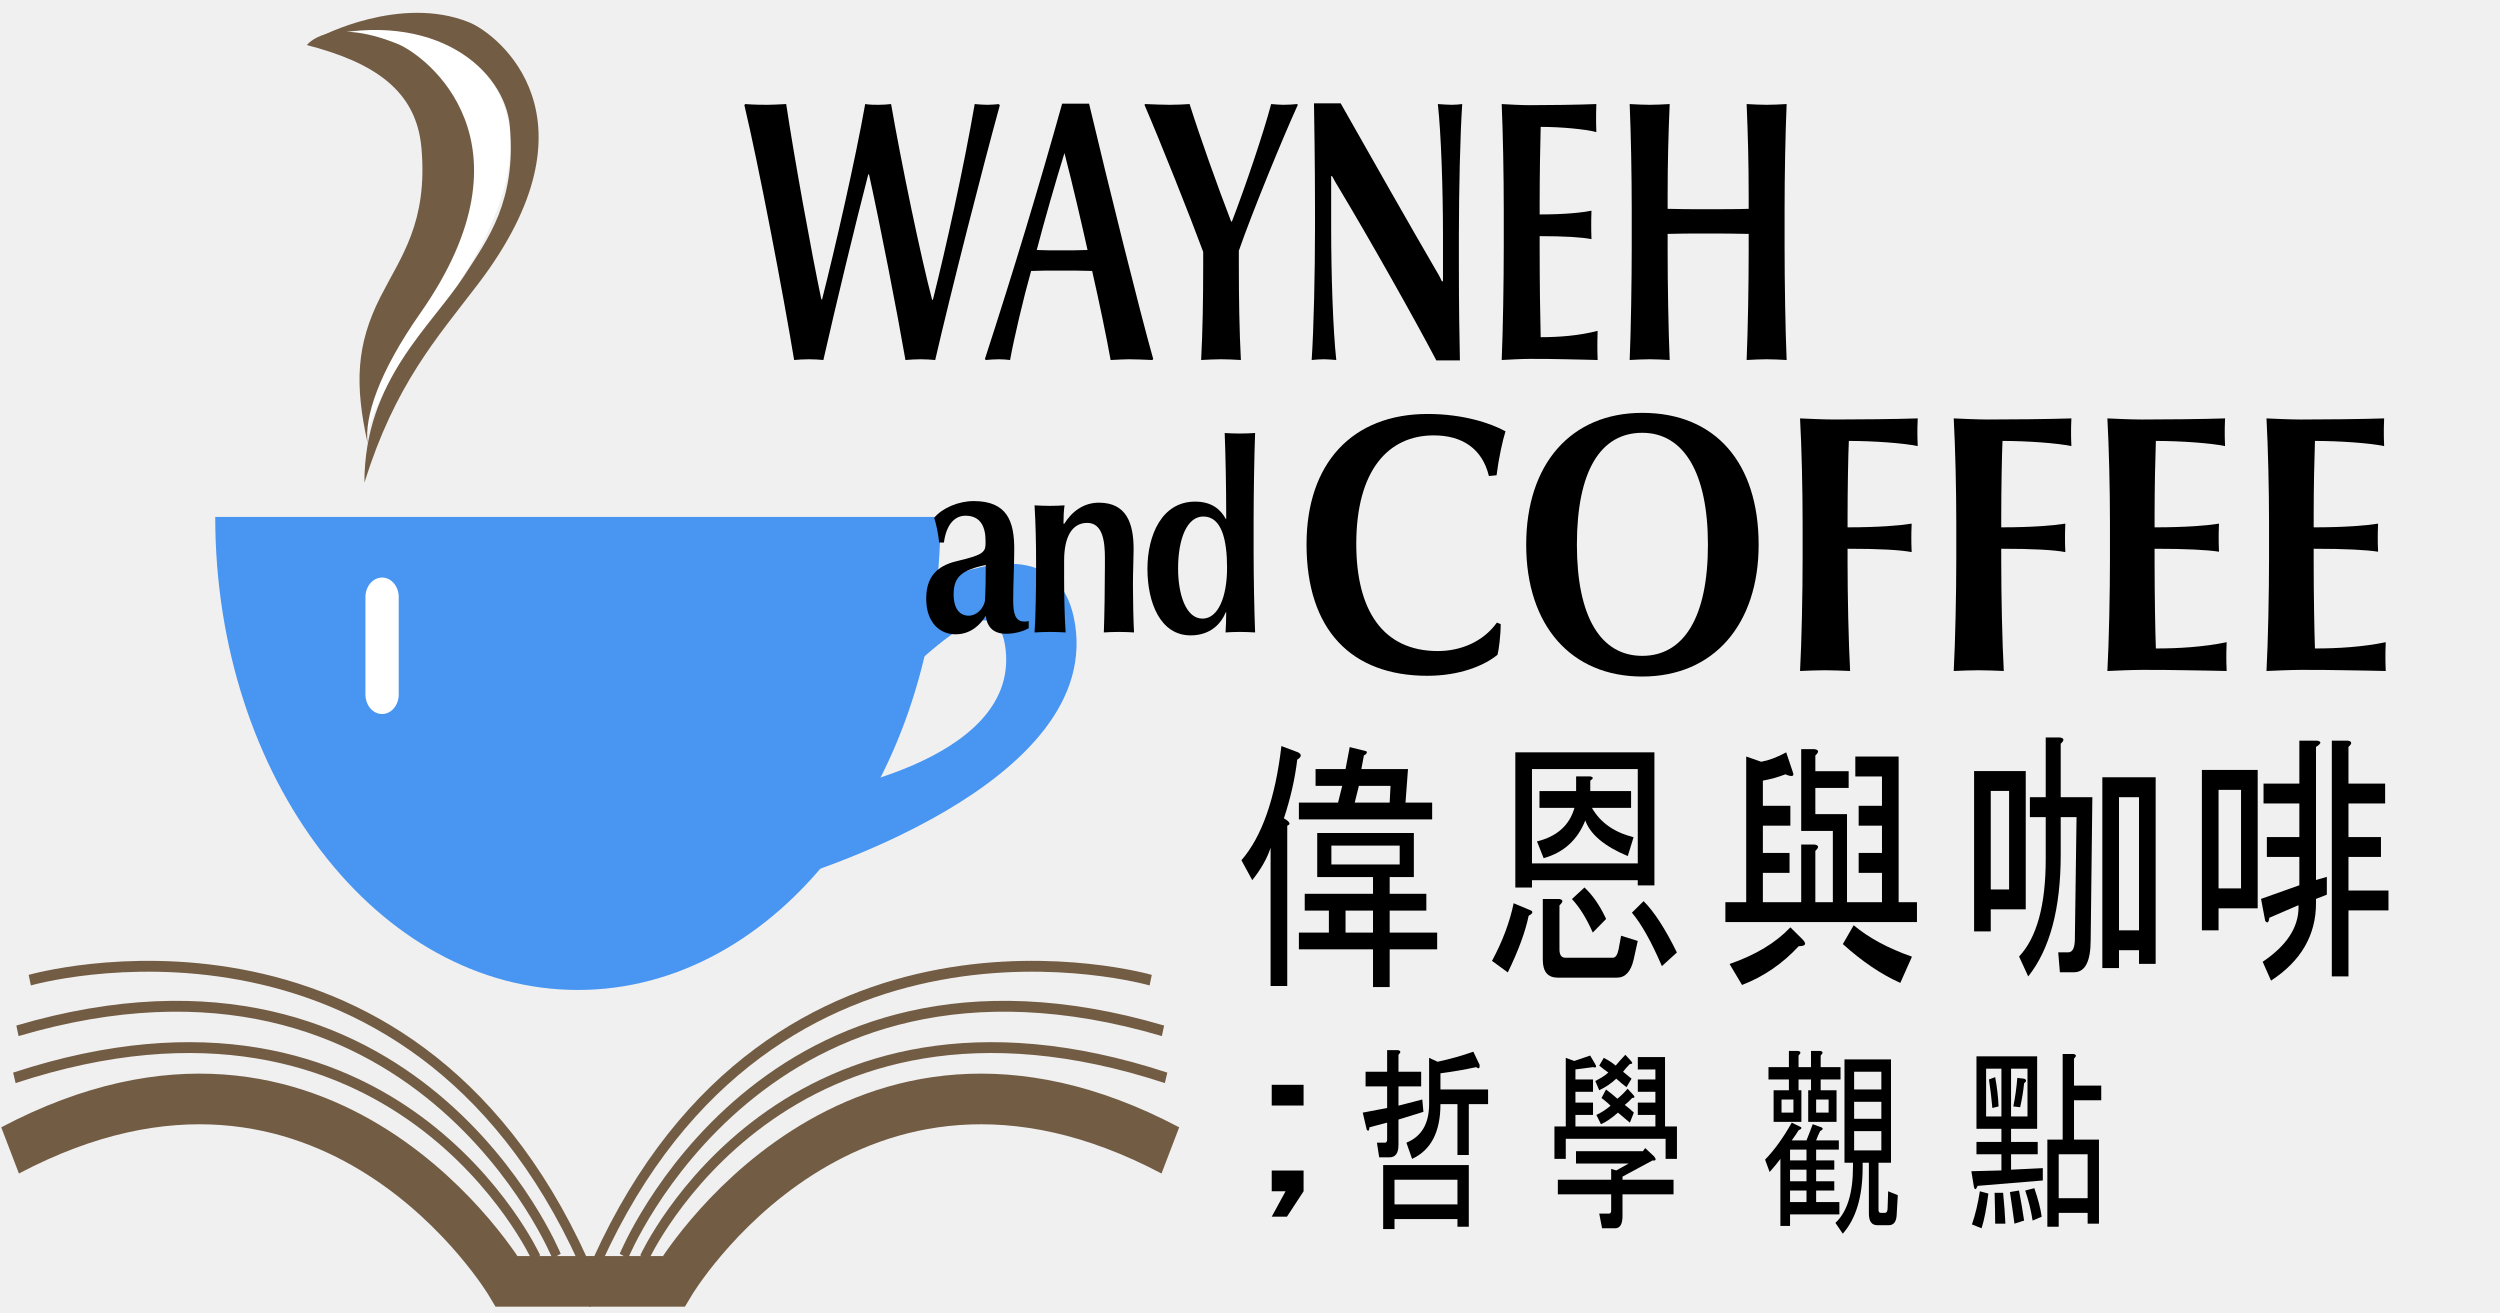
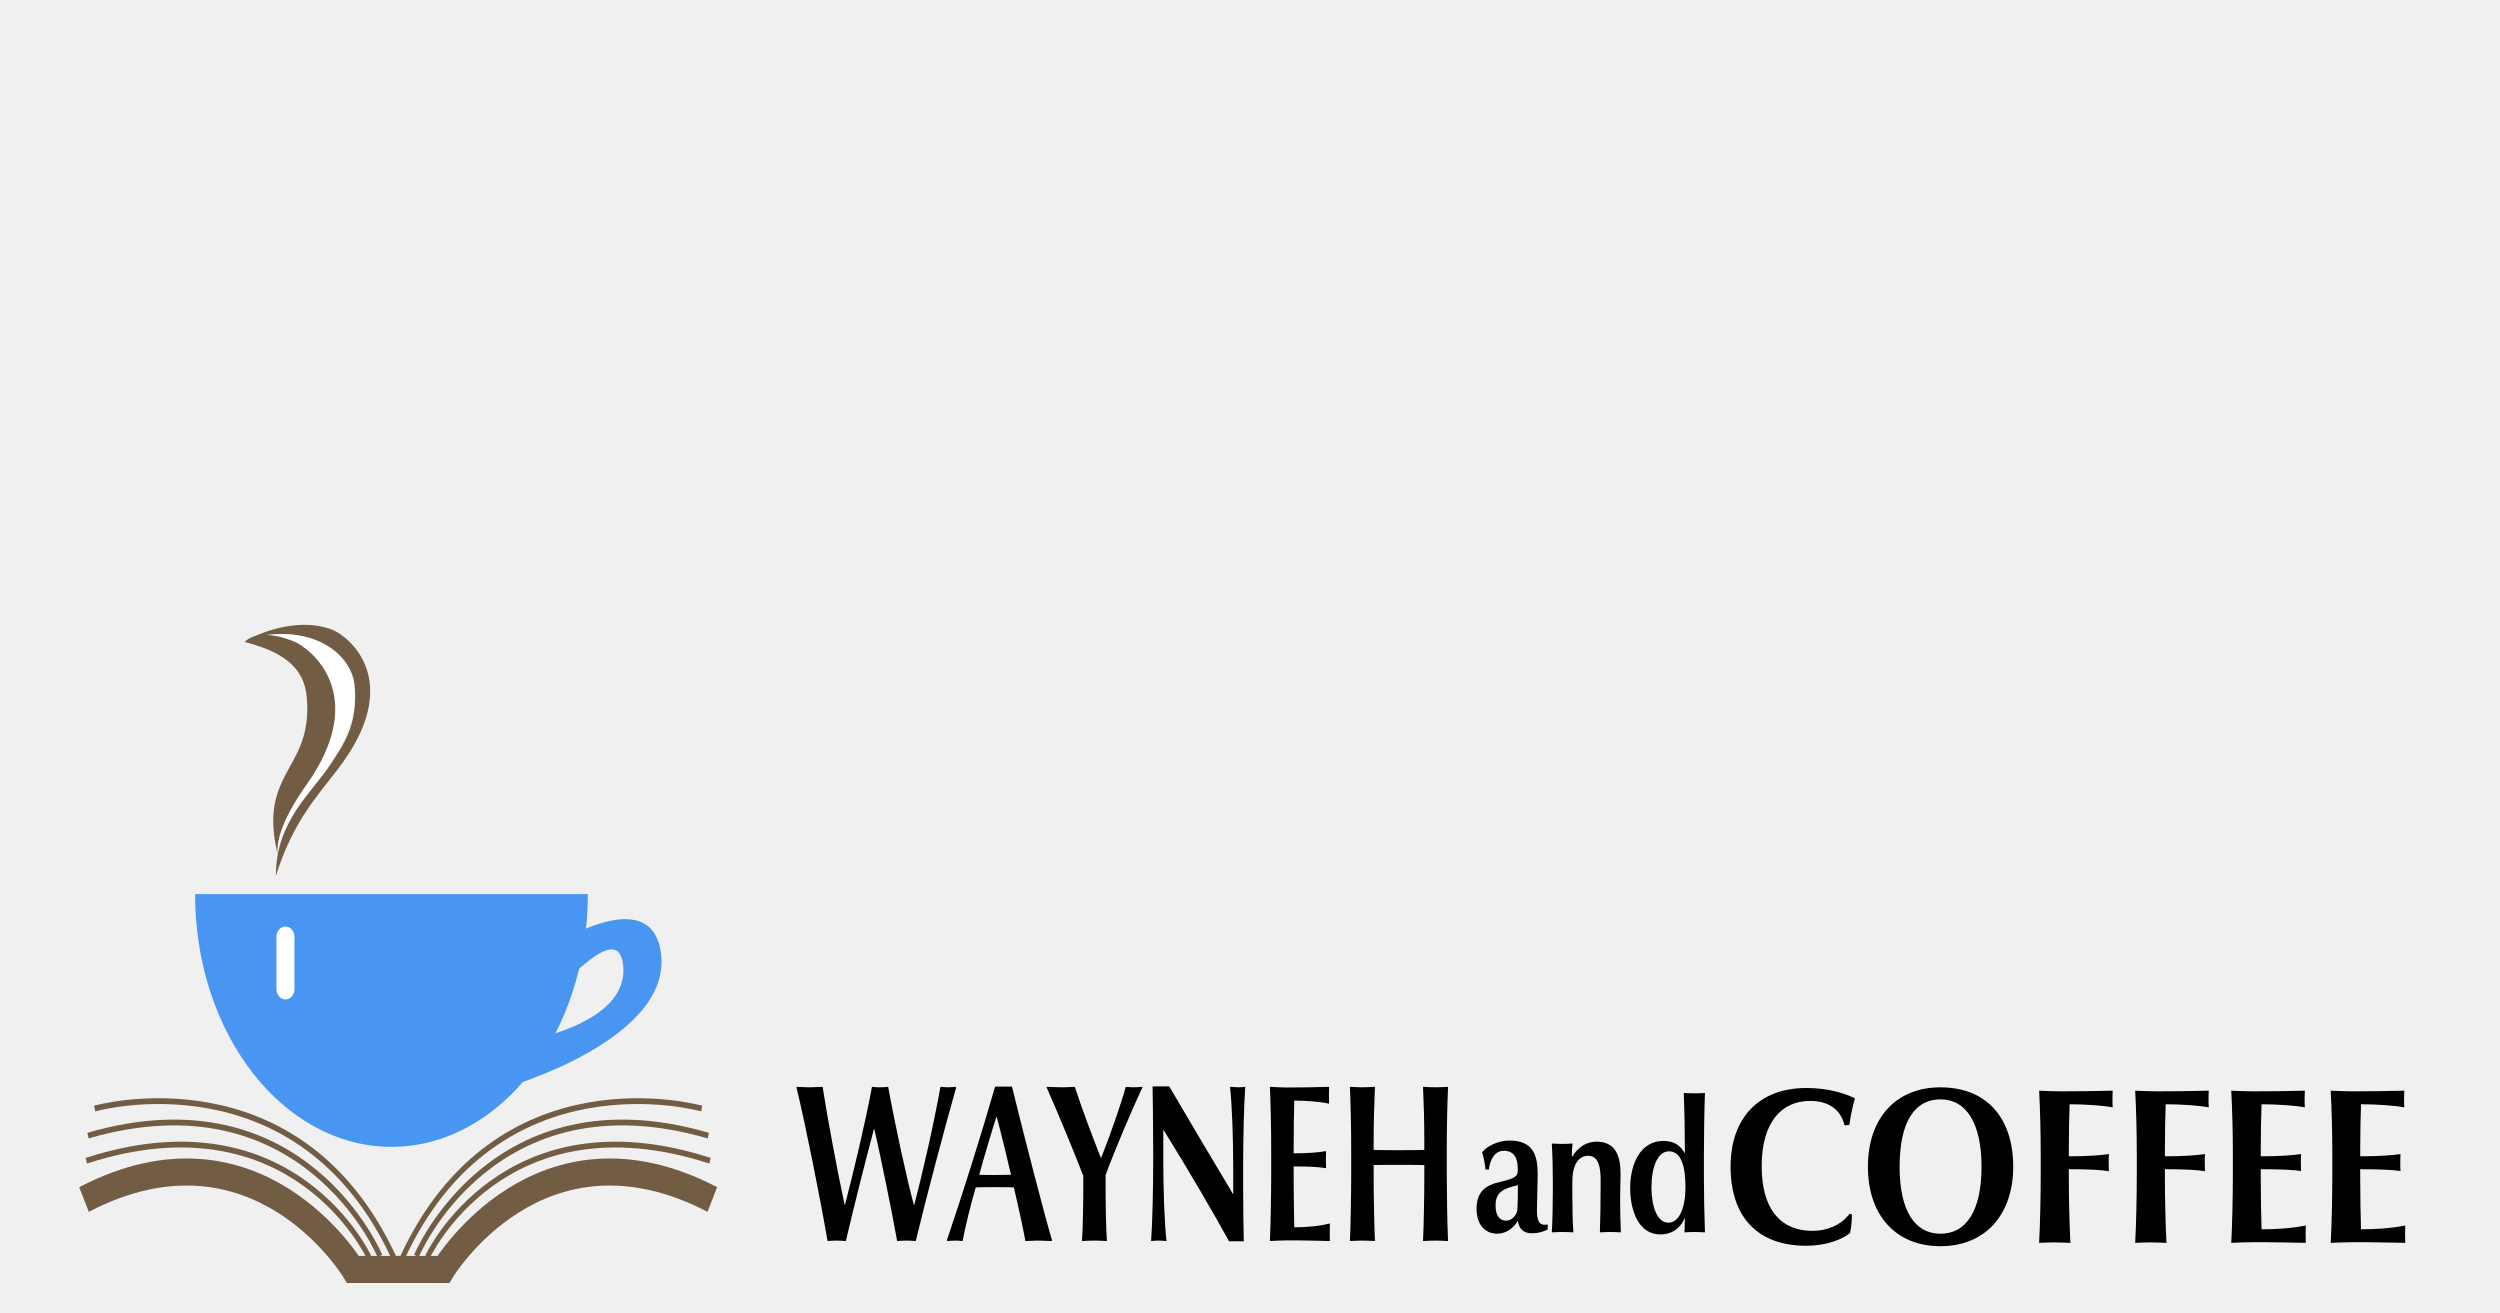
<svg xmlns="http://www.w3.org/2000/svg" width="1200" height="630" id="svg3147" version="1.1">
  <defs id="defs3149" />
  <g id="layer1" transform="translate(0,-422.3622)">
-     <g id="g82" transform="matrix(10.99822,0,0,-13.83904,667.4488,799.572)">
-       <path d="m 0,0 -1.381,0 -0.182,-0.582 1.526,0 L 0,0 z m -1.963,-5.089 1.199,0 0,0.763 -1.199,0 0,-0.763 z m -0.618,2.363 2.981,0 0,0.654 -2.981,0 0,-0.654 z m 4.617,-2.363 0,-0.581 -2.073,0 0,-1.309 -0.727,0 0,1.309 -3.235,0 0,0.581 1.309,0 0,0.763 -1.054,0 0,0.582 2.98,0 0,0.581 -1.236,0 -1.199,0 0,1.527 4.217,0 0,-1.527 -1.055,0 0,-0.581 1.6,0 0,-0.582 -1.6,0 0,-0.763 2.073,0 z m -3.308,5.671 2.035,0 -0.109,-1.164 1.163,0 0,-0.581 -5.816,0 0,0.581 1.709,0 0.182,0.582 -1.163,0 0,0.582 1.308,0 0.182,0.763 L -1.054,1.2 C -1.006,1.151 -1.042,1.103 -1.163,1.054 L -1.272,0.582 z m -3.235,-7.525 -0.727,0 0,4.798 c -0.146,-0.363 -0.413,-0.739 -0.8,-1.126 l -0.473,0.69 c 0.897,0.824 1.478,2.145 1.745,3.962 l 0.727,-0.218 c 0.169,-0.072 0.158,-0.158 -0.036,-0.254 -0.097,-0.655 -0.291,-1.333 -0.582,-2.036 0.266,-0.122 0.315,-0.206 0.146,-0.254 l 0,-5.562 z" style="fill:#000000;fill-opacity:1;fill-rule:nonzero;stroke:none" id="path84" />
-     </g>
-     <g id="g86" transform="matrix(10.99822,0,0,-13.83904,797.713,886.1009)">
-       <path d="m 0,0 c -0.46,0.848 -0.896,1.466 -1.309,1.854 l 0.51,0.4 C -0.339,1.89 0.146,1.296 0.654,0.473 L 0,0 z m -3.017,1.164 c -0.267,0.484 -0.569,0.872 -0.909,1.163 l 0.546,0.4 C -3.017,2.459 -2.702,2.096 -2.435,1.636 L -3.017,1.164 z m -1.454,1.163 c 0.169,-0.025 0.169,-0.098 0,-0.219 l 0,-1.526 c 0,-0.194 0.085,-0.291 0.255,-0.291 l 2.071,0 c 0.122,0 0.206,0.097 0.255,0.291 L -1.781,1.054 -1.054,0.873 -1.236,0.218 C -1.357,-0.193 -1.599,-0.4 -1.963,-0.4 l -2.58,0 c -0.437,0 -0.655,0.207 -0.655,0.618 l 0,2.109 0.727,0 z m 2.981,1.49 C -2.508,4.156 -3.126,4.568 -3.344,5.053 -3.684,4.374 -4.289,3.938 -5.162,3.744 l -0.29,0.582 c 0.872,0.169 1.417,0.557 1.636,1.163 l -1.527,0 0,0.582 1.599,0 0,0.509 0.618,0 c 0.146,-0.025 0.146,-0.073 0,-0.146 l 0,-0.363 1.781,0 0,-0.582 -1.708,0 C -2.69,4.98 -2.084,4.641 -1.236,4.471 L -1.49,3.817 z m -4.18,-0.254 4.617,0 0,3.271 -4.617,0 0,-3.271 z m 5.343,3.853 0,-4.617 -0.727,0 0,0.182 -4.616,0 0,-0.254 -0.727,0 0,4.689 6.07,0 z M -7.415,0.182 c 0.46,0.678 0.775,1.345 0.945,1.999 L -5.707,1.927 C -5.61,1.878 -5.646,1.818 -5.816,1.745 -5.961,1.187 -6.265,0.533 -6.725,-0.218 l -0.69,0.4 z" style="fill:#000000;fill-opacity:1;fill-rule:nonzero;stroke:none" id="path88" />
-     </g>
-     <g id="g90" transform="matrix(10.99822,0,0,-13.83904,917.7431,881.5728)">
-       <path d="m 0,0 -0.509,-0.909 c -0.824,0.291 -1.66,0.74 -2.508,1.346 l 0.473,0.654 C -1.89,0.654 -1.042,0.291 0,0 m -5.307,1.018 0.509,-0.4 C -4.58,0.448 -4.629,0.364 -4.943,0.364 -5.647,-0.242 -6.47,-0.69 -7.416,-0.981 l -0.544,0.727 c 1.138,0.315 2.023,0.739 2.653,1.272 m -2.836,0.182 0,0.69 0.909,0 0,5.053 0.654,-0.182 c 0.34,0.049 0.703,0.157 1.091,0.327 l 0.291,-0.69 C -5.125,6.252 -5.234,6.228 -5.525,6.325 -5.84,6.228 -6.167,6.155 -6.507,6.107 l 0,-0.873 1.2,0 0,-0.69 -1.2,0 0,-0.945 1.164,0 0,-0.691 -1.164,0 0,-1.018 1.673,0 0,2 0.581,0 c 0.194,-0.025 0.206,-0.098 0.036,-0.219 l 0,-1.781 0.764,0 0,2.472 -0.691,0 -0.69,0 0,2.836 0.581,0 c 0.194,-0.025 0.206,-0.097 0.036,-0.219 l 0,-0.545 1.454,0 0,-0.581 -1.454,0 0,-0.909 1.382,0 0,-3.054 1.526,0 0,1.018 -1.017,0 0,0.691 1.017,0 0,0.945 -1.017,0 0,0.69 1.017,0 0,1.018 -1.163,0 0,0.691 1.89,0 0,-5.053 0.8,0 0,-0.69 -8.361,0 z" style="fill:#000000;fill-opacity:1;fill-rule:nonzero;stroke:none" id="path92" />
-     </g>
-     <path d="m 1017.12,868.907 9.601,0 0,-63.881 -9.601,0 0,63.881 z m 0,9.563 0,8.553 -7.996,0 0,-91.559 25.593,0 0,89.552 -7.996,0 0,-6.546 -9.601,0 z m -35.172,-63.881 -7.6,0 0,-9.563 7.6,0 0,-28.675 6.797,0 c 2.123,0.332 2.255,1.342 0.396,3.017 l 0,25.658 15.189,0 -0.803,68.42 c 0,10.393 -2.662,15.597 -7.996,15.597 l -6.786,0 -0.802,-9.563 4.795,0 c 2.134,0 3.2,-2.187 3.2,-6.546 l 0.803,-58.345 -7.6,0 0,18.101 c 0,25.837 -5.202,45.281 -15.595,58.359 l -4.388,-9.563 c 8.524,-9.051 12.791,-24.647 12.791,-46.776 l 0,-20.122 z m -26.385,34.708 8.799,0 0,-47.288 -8.799,0 0,47.288 z m 16.794,9.549 -16.794,0 0,10.573 -7.996,0 0,-76.959 24.79,0 0,66.386 z" style="fill:#000000;fill-opacity:1;fill-rule:nonzero;stroke:none" id="path94" />
-     <g id="g96" transform="matrix(10.99822,0,0,-13.83904,1144.863,798.4886)">
-       <path d="m 0,0 0,-0.69 -1.6,0 0,-1.164 1.418,0 0,-0.69 -1.418,0 0,-1.164 1.746,0 0,-0.69 -1.746,0 0,-2.29 -0.727,0 0,8.178 0.691,0 C -1.442,1.466 -1.43,1.393 -1.6,1.272 L -1.6,0 0,0 z m -5.307,-0.69 0,0.69 1.563,0 0,1.49 0.763,0 C -2.763,1.466 -2.775,1.393 -3.017,1.272 l 0,-4.616 0.473,0.109 0,-0.618 -0.473,-0.146 0,-0.145 c 0,-1.115 -0.654,-2.011 -1.963,-2.69 l -0.364,0.654 c 1.042,0.557 1.564,1.187 1.564,1.89 l 0,0.073 -1.273,-0.436 c -0.024,-0.17 -0.085,-0.206 -0.181,-0.109 l -0.182,0.763 1.672,0.473 0,0.982 -1.418,0 0,0.69 1.418,0 0,1.164 -1.563,0 z m -0.982,0.472 -0.981,0 0,-3.417 0.981,0 0,3.417 z m -0.981,-4.108 0,-0.763 -0.727,0 0,5.562 2.435,0 0,-4.799 -1.708,0 z" style="fill:#000000;fill-opacity:1;fill-rule:nonzero;stroke:none" id="path98" />
-     </g>
-     <g id="g116" transform="matrix(7.680055,0,0,-9.018179,451.4445,670.4809)">
+     <g id="g116" transform="matrix(4.158944,0,0,-4.817861,282.1694,851.5333)">
      <path d="m 0,0 c 0,-13.906 -10.148,-25.178 -22.664,-25.178 -12.518,0 -22.665,11.272 -22.665,25.178" style="fill:#4895f2;fill-opacity:1;fill-rule:nonzero;stroke:none" id="path118" />
    </g>
-     <g id="g120" transform="matrix(7.680055,0,0,-9.018179,407.9255,724.7748)">
+     <g id="g120" transform="matrix(4.158944,0,0,-4.817861,258.6027,880.5392)">
      <path d="M 0,0 C 0,0 12.217,7.437 13.988,0.709 16.29,-8.322 -3.896,-13.28 -3.896,-13.28 l 1.51,4.529 c 0,0 12.9,1.612 12.125,7.689 C 9.118,3.794 2.189,-4.111 0.532,-4.25 -1.124,-4.385 0,0 0,0" style="fill:#4895f2;fill-opacity:1;fill-rule:nonzero;stroke:none" id="path122" />
    </g>
-     <g id="g124" transform="matrix(7.680055,0,0,-9.018179,197.0358,438.3683)">
+     <g id="g124" transform="matrix(4.158944,0,0,-4.817861,144.4006,727.5298)">
      <path d="m 0,0 c 5.055,-0.802 9.651,-4.982 2.74,-13.637 -3.488,-3.861 -5.639,-6.804 -5.413,-8.203 -0.826,3.168 0.025,5.272 1.552,7.829 1.274,2.136 2.958,3.937 2.553,7.908 -0.311,3.051 -2.865,4.981 -7.098,5.915 0,0 1.153,0.904 5.666,0.188" style="fill:#ffffff;fill-opacity:1;fill-rule:nonzero;stroke:none" id="path126" />
    </g>
-     <g id="g128" transform="matrix(7.680055,0,0,-9.018179,190.8142,443.432)">
+     <g id="g128" transform="matrix(4.158944,0,0,-4.817861,141.0314,730.235)">
      <path d="m 0,0 c 1.806,-0.623 8.904,-5.23 1.432,-14.321 -2.615,-3.176 -3.521,-5.558 -3.295,-6.958 -0.825,3.168 -0.722,5.272 0.805,7.83 1.274,2.135 2.958,3.936 2.553,7.907 -0.311,3.052 -2.927,4.546 -7.161,5.48 0,0 1.347,1.551 5.666,0.062" style="fill:#725c44;fill-opacity:1;fill-rule:nonzero;stroke:none" id="path130" />
    </g>
-     <g id="g132" transform="matrix(7.680055,0,0,-9.018179,225.2093,433.0927)">
+     <g id="g132" transform="matrix(4.158944,0,0,-4.817861,159.6573,724.7113)">
      <path d="m 0,0 c 1.806,-0.624 8.475,-5.085 0.539,-13.945 -2.582,-2.884 -5.162,-5.316 -7.088,-10.555 0,5.47 4.199,8.321 6.241,11.017 1.501,1.983 3.255,3.964 2.851,7.935 -0.312,3.052 -4.7,6.242 -11.877,4.775 0,0 5.015,2.262 9.334,0.773" style="fill:#725c44;fill-opacity:1;fill-rule:nonzero;stroke:none" id="path134" />
    </g>
-     <g id="g136" transform="matrix(7.680055,0,0,-9.018179,183.3968,708.9668)">
+     <g id="g136" transform="matrix(4.158944,0,0,-4.817861,137.0147,872.094)">
      <path d="M 0,0 0,-5.183" style="fill:none;stroke:#ffffff;stroke-width:2.081;stroke-linecap:round;stroke-linejoin:miter;stroke-miterlimit:10;stroke-opacity:1;stroke-dasharray:none" id="path138" />
    </g>
-     <g id="g140" transform="matrix(7.680055,0,0,-9.018179,283.6952,1037.417)">
+     <g id="g140" transform="matrix(4.158944,0,0,-4.817861,191.3289,1031.705)">
      <path d="m 0,0 -5.266,0 c 0,0 -11.092,15.942 -31.043,6.97" style="fill:none;stroke:#725c44;stroke-width:2.696;stroke-linecap:butt;stroke-linejoin:miter;stroke-miterlimit:10;stroke-opacity:1;stroke-dasharray:none" id="path142" />
    </g>
-     <g id="g144" transform="matrix(7.680055,0,0,-9.018179,257.3511,1026.161)">
+     <g id="g144" transform="matrix(4.158944,0,0,-4.817861,177.0629,1025.691)">
      <path d="M 0,0 C 0,0 -8.751,16.266 -32.611,9.584" style="fill:none;stroke:#725c44;stroke-width:0.578;stroke-linecap:butt;stroke-linejoin:miter;stroke-miterlimit:10;stroke-opacity:1;stroke-dasharray:none" id="path146" />
    </g>
-     <g id="g148" transform="matrix(7.680055,0,0,-9.018179,267.1501,1025.307)">
+     <g id="g148" transform="matrix(4.158944,0,0,-4.817861,182.3692,1025.235)">
      <path d="M 0,0 C 0,0 -8.755,18.251 -33.694,11.993" style="fill:none;stroke:#725c44;stroke-width:0.578;stroke-linecap:butt;stroke-linejoin:miter;stroke-miterlimit:10;stroke-opacity:1;stroke-dasharray:none" id="path150" />
    </g>
-     <g id="g152" transform="matrix(7.680055,0,0,-9.018179,14.28887,892.8349)">
+     <g id="g152" transform="matrix(4.158944,0,0,-4.817861,45.4385,954.4632)">
      <path d="M 0,0 C 0,0 23.593,5.777 34.601,-14.976" style="fill:none;stroke:#725c44;stroke-width:0.578;stroke-linecap:butt;stroke-linejoin:miter;stroke-miterlimit:10;stroke-opacity:1;stroke-dasharray:none" id="path154" />
    </g>
-     <g id="g156" transform="matrix(7.680055,0,0,-9.018179,282.9149,1037.417)">
+     <g id="g156" transform="matrix(4.158944,0,0,-4.817861,190.9063,1031.705)">
      <path d="m 0,0 5.266,0 c 0,0 11.093,15.942 31.043,6.97" style="fill:none;stroke:#725c44;stroke-width:2.696;stroke-linecap:butt;stroke-linejoin:miter;stroke-miterlimit:10;stroke-opacity:1;stroke-dasharray:none" id="path158" />
    </g>
-     <g id="g160" transform="matrix(7.680055,0,0,-9.018179,309.2659,1026.161)">
+     <g id="g160" transform="matrix(4.158944,0,0,-4.817861,205.1761,1025.691)">
      <path d="M 0,0 C 0,0 8.751,16.266 32.611,9.584" style="fill:none;stroke:#725c44;stroke-width:0.578;stroke-linecap:butt;stroke-linejoin:miter;stroke-miterlimit:10;stroke-opacity:1;stroke-dasharray:none" id="path162" />
    </g>
-     <g id="g164" transform="matrix(7.680055,0,0,-9.018179,299.4639,1025.307)">
+     <g id="g164" transform="matrix(4.158944,0,0,-4.817861,199.868,1025.235)">
      <path d="M 0,0 C 0,0 8.755,18.251 33.694,11.993" style="fill:none;stroke:#725c44;stroke-width:0.578;stroke-linecap:butt;stroke-linejoin:miter;stroke-miterlimit:10;stroke-opacity:1;stroke-dasharray:none" id="path166" />
    </g>
-     <g id="g168" transform="matrix(7.680055,0,0,-9.018179,552.3282,892.8349)">
+     <g id="g168" transform="matrix(4.158944,0,0,-4.817861,336.8004,954.4632)">
      <path d="M 0,0 C 0,0 -23.593,5.777 -34.601,-14.976" style="fill:none;stroke:#725c44;stroke-width:0.578;stroke-linecap:butt;stroke-linejoin:miter;stroke-miterlimit:10;stroke-opacity:1;stroke-dasharray:none" id="path170" />
    </g>
-     <g id="g22" transform="matrix(3.968613,0,0,-5.790246,448.8964,595.1662)">
+     <g id="g22" transform="matrix(2.481047,0,0,-3.488554,439.5634,1018.061)">
      <path d="M 0,0 C -0.465,0.031 -1.21,0.062 -1.769,0.062 -2.327,0.062 -3.04,0.031 -3.599,0 -4.622,4.064 -6.67,11.229 -8.003,15.386 l -0.094,0 C -9.71,11.105 -11.912,4.87 -13.525,0 c -0.404,0.031 -1.148,0.062 -1.738,0.062 -0.589,0 -1.396,-0.031 -1.799,-0.062 -1.334,5.553 -4.343,16.317 -6.018,21.125 l 0.093,0.093 c 1.148,-0.062 2.265,-0.062 2.73,-0.062 0.465,0 1.334,0.031 2.234,0.062 0.992,-4.529 3.009,-12.129 4.25,-16.193 l 0.092,0 c 1.552,4.188 4.033,11.602 5.212,16.193 0.558,-0.062 1.179,-0.062 1.644,-0.062 0.496,0 1.086,0.031 1.489,0.062 1.241,-4.901 3.567,-12.594 4.963,-16.224 l 0.094,0 c 1.55,4.219 3.722,10.92 5.056,16.224 0.403,-0.031 1.179,-0.062 1.52,-0.062 0.31,0 1.148,0.031 1.365,0.062 L 7.817,21.125 C 5.739,15.945 1.954,5.801 0,0" style="fill:#000000;fill-opacity:1;fill-rule:nonzero;stroke:none" id="path24" />
    </g>
-     <g id="g26" transform="matrix(3.968613,0,0,-5.790246,510.9375,495.8363)">
+     <g id="g26" transform="matrix(2.481047,0,0,-3.488554,478.3495,958.2159)">
      <path d="m 0,0 c -0.962,-2.109 -2.544,-5.894 -3.351,-8.035 0.807,-0.03 1.924,-0.03 2.823,-0.03 1.024,0 2.389,0 3.32,0.03 C 2.202,-6.205 0.961,-2.513 0,0 m 10.64,-17.155 c -1.086,0.031 -2.109,0.062 -2.854,0.062 -0.465,0 -1.241,-0.031 -2.203,-0.062 -0.465,1.8 -1.396,4.87 -2.233,7.383 -1.055,0.031 -2.606,0.031 -3.785,0.031 -1.21,0 -2.636,0 -3.598,-0.031 -0.931,-2.264 -2.078,-5.615 -2.544,-7.383 -0.341,0.031 -0.93,0.062 -1.334,0.062 -0.527,0 -1.086,-0.031 -1.613,-0.062 l -0.093,0.093 c 3.444,7.259 6.546,14.301 9.338,21.157 l 3.257,0 c 2.326,-6.732 6.173,-17.341 7.755,-21.157 l -0.093,-0.093 z" style="fill:#000000;fill-opacity:1;fill-rule:nonzero;stroke:none" id="path28" />
    </g>
-     <g id="g30" transform="matrix(3.968613,0,0,-5.790246,594.6441,542.7176)">
+     <g id="g30" transform="matrix(2.481047,0,0,-3.488554,530.6801,986.4613)">
      <path d="m 0,0 0,-1.241 c 0,-2.792 0.062,-5.336 0.248,-7.817 -0.837,0.031 -1.613,0.062 -2.389,0.062 -0.775,0 -1.551,-0.031 -2.419,-0.062 0.186,2.481 0.248,5.025 0.248,7.817 l 0,1.148 c -1.582,2.947 -5.211,9.182 -7.104,12.191 l 0.093,0.062 c 1.179,-0.031 2.14,-0.062 2.978,-0.062 0.931,0 1.582,0.031 2.389,0.062 1.209,-2.637 3.35,-6.763 5.025,-9.74 l 0.093,0 c 1.707,3.04 3.878,7.476 4.747,9.74 0.589,-0.031 1.085,-0.062 1.458,-0.062 0.496,0 1.395,0.031 1.675,0.062 L 7.135,12.098 C 5.335,9.399 1.582,3.133 0,0" style="fill:#000000;fill-opacity:1;fill-rule:nonzero;stroke:none" id="path32" />
    </g>
-     <g id="g34" transform="matrix(3.968613,0,0,-5.790246,692.1406,557.448)">
+     <g id="g34" transform="matrix(2.481047,0,0,-3.488554,591.6317,995.3362)">
      <path d="m 0,0 0.124,0.031 0,3.754 c 0,3.722 -0.217,8.438 -0.621,10.919 0.683,-0.031 1.241,-0.062 1.676,-0.062 0.403,0 0.961,0.031 1.272,0.062 C 2.202,12.223 2.047,7.507 2.047,3.785 l 0,-2.482 c 0,-3.164 0.062,-6.142 0.124,-7.848 l -2.854,0 c -2.481,3.257 -8.065,10.051 -11.818,14.332 -0.218,0.248 -0.497,0.558 -0.807,0.961 l -0.093,-0.031 0,-4.312 c 0,-3.722 0.217,-8.438 0.62,-10.919 -0.527,0.031 -1.116,0.062 -1.52,0.062 -0.403,0 -1.054,-0.031 -1.458,-0.062 0.248,2.481 0.404,7.197 0.404,10.919 l 0,1.551 c 0,3.909 -0.094,7.477 -0.124,8.81 l 3.226,0 C -8.438,10.144 -3.94,4.715 -0.807,1.024 -0.589,0.776 -0.311,0.465 0,0" style="fill:#000000;fill-opacity:1;fill-rule:nonzero;stroke:none" id="path36" />
    </g>
-     <g id="g38" transform="matrix(3.968613,0,0,-5.790246,720.8165,595.1662)">
+     <g id="g38" transform="matrix(2.481047,0,0,-3.488554,609.559,1018.061)">
      <path d="m 0,0 c 0.155,2.481 0.249,6.577 0.249,9.368 l 0,3.102 c 0,2.792 -0.094,6.267 -0.249,8.748 0.714,-0.031 2.358,-0.093 3.351,-0.093 2.047,0 6.048,0.031 8.096,0.093 -0.031,-0.589 -0.031,-0.93 -0.031,-1.178 0,-0.218 0,-0.59 0.031,-1.148 -1.334,0.248 -4.312,0.434 -6.732,0.434 -0.062,-1.52 -0.124,-3.94 -0.124,-6.297 l 0,-0.962 c 3.102,0 5.119,0.155 6.266,0.31 -0.03,-0.589 -0.03,-0.961 -0.03,-1.21 0,-0.217 0,-0.589 0.03,-1.147 -1.147,0.155 -3.164,0.248 -6.266,0.248 l 0,-1.117 c 0,-2.668 0.062,-5.832 0.124,-7.259 2.203,0 4.654,0.124 6.887,0.527 -0.031,-0.62 -0.031,-0.992 -0.031,-1.24 0,-0.218 0,-0.558 0.031,-1.179 C 10.641,0.031 9.213,0.031 7.725,0.062 6.235,0.093 4.685,0.093 3.351,0.093 2.513,0.093 0.714,0.031 0,0" style="fill:#000000;fill-opacity:1;fill-rule:nonzero;stroke:none" id="path40" />
    </g>
-     <g id="g42" transform="matrix(3.968613,0,0,-5.790246,847.9845,594.8072)">
+     <g id="g42" transform="matrix(2.481047,0,0,-3.488554,689.0602,1017.845)">
      <path d="m 0,0 c -0.775,0 -1.551,-0.031 -2.419,-0.062 0.154,2.481 0.248,6.266 0.248,9.058 l 0,1.396 c -1.582,0.031 -3.412,0.031 -5.181,0.031 -1.892,0 -3.35,0 -4.622,-0.031 l 0,-1.396 c 0,-2.761 0.093,-6.577 0.248,-9.058 -0.868,0.031 -1.644,0.062 -2.42,0.062 -0.775,0 -1.551,-0.031 -2.419,-0.062 0.155,2.481 0.248,6.577 0.248,9.368 l 0,3.102 c 0,2.792 -0.093,6.267 -0.248,8.748 0.868,-0.031 1.644,-0.062 2.419,-0.062 0.776,0 1.552,0.031 2.42,0.062 -0.155,-2.481 -0.248,-4.808 -0.248,-7.6 l 0,-1.085 c 1.458,-0.032 2.885,-0.032 4.622,-0.032 1.675,0 3.94,0 5.181,0.032 l 0,1.054 c 0,2.792 -0.094,5.15 -0.248,7.631 0.868,-0.031 1.644,-0.062 2.419,-0.062 0.775,0 1.551,0.031 2.42,0.062 C 2.265,18.675 2.171,15.2 2.171,12.408 l 0,-3.102 C 2.171,6.515 2.265,2.419 2.42,-0.062 1.551,-0.031 0.775,0 0,0" style="fill:#000000;fill-opacity:1;fill-rule:nonzero;stroke:none" id="path44" />
    </g>
-     <g id="g46" transform="matrix(3.643545,0,0,-4.490333,457.7373,707.5575)">
+     <g id="g46" transform="matrix(2.530255,0,0,-3.138738,717.8767,1001.053)">
      <path d="m 0,0 c 0,-1.62 0.853,-2.303 1.99,-2.303 1.023,0 1.933,0.74 2.132,1.564 C 4.207,0.199 4.236,1.933 4.236,3.127 1.251,2.587 0,1.961 0,0 m 0.256,-4.292 c -2.047,0 -3.866,1.222 -3.866,3.809 0,2.302 1.364,3.496 4.008,4.008 3.212,0.625 3.809,0.881 3.809,1.848 l 0,0.313 c 0,1.478 -0.625,2.7 -2.644,2.7 -1.421,0 -2.529,-0.938 -2.842,-2.871 l -0.626,0 C -2.047,6.624 -2.331,7.59 -2.559,8.159 -1.507,9.21 0.654,9.95 2.644,9.95 c 4.463,0 5.344,-2.218 5.344,-5.146 0,-1.336 -0.142,-4.008 -0.142,-5.458 0,-1.364 0.256,-2.274 1.45,-2.274 0.227,0 0.426,0 0.597,0.057 l 0,-0.768 C 9.182,-3.98 8.017,-4.236 6.908,-4.236 c -1.734,0 -2.53,0.797 -2.672,1.933 -0.654,-0.909 -1.933,-1.989 -3.98,-1.989" style="fill:#000000;fill-opacity:1;fill-rule:nonzero;stroke:none" id="path48" />
    </g>
-     <g id="g50" transform="matrix(3.643545,0,0,-4.490333,510.469,673.731)">
+     <g id="g50" transform="matrix(2.530255,0,0,-3.138738,754.4962,977.4087)">
      <path d="m 0,0 0.113,0 c 0.995,1.308 2.559,2.246 4.549,2.246 3.639,0 4.577,-2.189 4.577,-4.975 0,-0.966 -0.086,-2.303 -0.086,-3.667 l 0,-0.341 c 0,-1.251 0.057,-3.753 0.142,-4.889 -0.568,0.028 -1.279,0.056 -1.989,0.056 -0.711,0 -1.422,-0.028 -1.99,-0.056 0.085,1.762 0.142,5.031 0.142,7.163 l 0,0.824 c 0,1.734 -0.285,3.724 -2.331,3.724 -1.99,0 -3.042,-1.478 -3.042,-4.036 l 0,-1.933 c 0,-1.706 0.057,-4.122 0.199,-5.742 -0.625,0.028 -1.336,0.056 -2.047,0.056 -0.71,0 -1.421,-0.028 -2.047,-0.056 0.143,1.591 0.2,4.747 0.2,6.452 l 0,1.308 c 0,1.705 -0.057,3.951 -0.2,5.827 0.626,-0.028 1.337,-0.056 2.047,-0.056 0.711,0 1.422,0.028 1.905,0.056 C 0.028,1.365 0,0.625 0,0" style="fill:#000000;fill-opacity:1;fill-rule:nonzero;stroke:none" id="path52" />
    </g>
-     <g id="g54" transform="matrix(3.643545,0,0,-4.490333,577.5989,670.2842)">
+     <g id="g54" transform="matrix(2.530255,0,0,-3.138738,801.1144,974.9994)">
      <path d="m 0,0 c -2.161,0 -3.326,-2.388 -3.326,-5.572 0,-2.729 1.023,-5.344 3.212,-5.344 2.104,0 3.241,2.388 3.241,5.43 C 3.127,-2.559 2.445,0 0,0 m 4.833,-12.337 c -0.711,0 -1.394,-0.029 -1.905,-0.057 0.057,0.739 0.085,1.478 0.085,2.16 l -0.057,0 c -0.597,-1.194 -1.99,-2.473 -4.633,-2.473 -4.009,0 -5.686,3.525 -5.686,7.107 0,3.61 1.905,7.192 6.282,7.192 2.247,0 3.383,-0.882 4.037,-1.848 l 0.057,0 0,0.682 c 0,2.559 -0.085,6.226 -0.199,8.5 0.569,-0.029 1.251,-0.057 1.961,-0.057 0.711,0 1.422,0.028 2.047,0.057 C 6.708,6.652 6.624,2.132 6.624,-0.426 l 0,-3.383 c 0,-2.559 0.084,-6.283 0.198,-8.585 -0.625,0.028 -1.279,0.057 -1.989,0.057" style="fill:#000000;fill-opacity:1;fill-rule:nonzero;stroke:none" id="path56" />
    </g>
-     <g id="g58" transform="matrix(4.933509,0,0,-5.714211,718.3491,650.4932)">
+     <g id="g58" transform="matrix(3.084269,0,0,-3.442744,887.7039,962.3323)">
      <path d="m 0,0 -0.745,-0.062 c -0.651,2.327 -2.636,3.413 -5.366,3.413 -4.436,0 -7.538,-2.948 -7.538,-9.121 0,-5.522 2.544,-8.996 7.941,-8.996 2.203,0 4.405,0.776 5.739,2.389 l 0.372,-0.124 c 0,-0.931 -0.186,-2.203 -0.31,-2.575 -1.303,-0.931 -3.722,-1.768 -6.824,-1.768 -7.384,0 -11.757,3.846 -11.757,11.043 0,6.794 4.436,10.951 11.787,10.951 3.444,0 6.143,-0.776 7.57,-1.458 C 0.589,2.916 0.217,1.489 0,0" style="fill:#000000;fill-opacity:1;fill-rule:nonzero;stroke:none" id="path60" />
    </g>
-     <g id="g62" transform="matrix(4.933509,0,0,-5.714211,788.2829,630.1054)">
+     <g id="g62" transform="matrix(3.084269,0,0,-3.442744,931.4242,950.0489)">
      <path d="m 0,0 c -4.033,0 -6.359,-3.165 -6.359,-9.399 0,-6.081 2.326,-9.338 6.359,-9.338 4.033,0 6.39,3.226 6.39,9.338 C 6.39,-3.351 4.033,0 0,0 m 0,-20.474 c -6.949,0 -11.292,4.312 -11.292,11.075 0,6.762 4.343,11.074 11.292,11.074 7.135,0 11.323,-4.219 11.323,-11.074 0,-6.67 -4.344,-11.075 -11.323,-11.075" style="fill:#000000;fill-opacity:1;fill-rule:nonzero;stroke:none" id="path64" />
    </g>
-     <g id="g66" transform="matrix(4.933509,0,0,-5.714211,880.5574,623.7244)">
+     <g id="g66" transform="matrix(3.084269,0,0,-3.442744,989.1113,946.2044)">
      <path d="m 0,0 c 2.047,0 6.049,0.031 8.097,0.093 -0.032,-0.59 -0.032,-0.931 -0.032,-1.179 0,-0.217 0,-0.589 0.032,-1.148 C 6.763,-1.985 3.785,-1.799 1.396,-1.799 1.334,-2.885 1.272,-5.894 1.272,-8.221 l 0,-0.837 c 3.071,0 5.087,0.155 6.235,0.31 -0.031,-0.589 -0.031,-0.962 -0.031,-1.21 0,-0.217 0,-0.589 0.031,-1.179 -1.148,0.186 -3.164,0.28 -6.235,0.28 l 0,-1.179 c 0,-2.761 0.093,-6.608 0.248,-9.089 -0.9,0.03 -1.675,0.062 -2.451,0.062 -0.775,0 -1.551,-0.032 -2.42,-0.062 0.156,2.481 0.249,6.576 0.249,9.368 l 0,3.102 c 0,2.792 -0.093,6.266 -0.249,8.748 C -2.637,0.062 -0.993,0 0,0" style="fill:#000000;fill-opacity:1;fill-rule:nonzero;stroke:none" id="path68" />
    </g>
-     <g id="g70" transform="matrix(4.933509,0,0,-5.714211,954.3191,623.7244)">
+     <g id="g70" transform="matrix(3.084269,0,0,-3.442744,1035.225,946.2044)">
      <path d="m 0,0 c 2.047,0 6.049,0.031 8.097,0.093 -0.032,-0.59 -0.032,-0.931 -0.032,-1.179 0,-0.217 0,-0.589 0.032,-1.148 C 6.763,-1.985 3.785,-1.799 1.396,-1.799 1.334,-2.885 1.272,-5.894 1.272,-8.221 l 0,-0.837 c 3.071,0 5.087,0.155 6.235,0.31 -0.031,-0.589 -0.031,-0.962 -0.031,-1.21 0,-0.217 0,-0.589 0.031,-1.179 -1.148,0.186 -3.164,0.28 -6.235,0.28 l 0,-1.179 c 0,-2.761 0.093,-6.608 0.248,-9.089 -0.9,0.03 -1.675,0.062 -2.451,0.062 -0.775,0 -1.551,-0.032 -2.42,-0.062 0.156,2.481 0.249,6.576 0.249,9.368 l 0,3.102 c 0,2.792 -0.093,6.266 -0.249,8.748 C -2.637,0.062 -0.993,0 0,0" style="fill:#000000;fill-opacity:1;fill-rule:nonzero;stroke:none" id="path72" />
    </g>
-     <g id="g74" transform="matrix(4.933509,0,0,-5.714211,1011.551,744.4399)">
+     <g id="g74" transform="matrix(3.084269,0,0,-3.442744,1071.004,1018.934)">
      <path d="m 0,0 c 0.155,2.481 0.249,6.577 0.249,9.368 l 0,3.102 c 0,2.792 -0.094,6.267 -0.249,8.748 0.714,-0.031 2.358,-0.093 3.351,-0.093 2.047,0 6.048,0.031 8.096,0.093 -0.031,-0.589 -0.031,-0.93 -0.031,-1.178 0,-0.218 0,-0.59 0.031,-1.148 -1.334,0.248 -4.312,0.434 -6.732,0.434 -0.062,-1.52 -0.124,-3.94 -0.124,-6.297 l 0,-0.962 c 3.102,0 5.119,0.155 6.266,0.31 -0.03,-0.589 -0.03,-0.961 -0.03,-1.21 0,-0.217 0,-0.589 0.03,-1.147 -1.147,0.155 -3.164,0.248 -6.266,0.248 l 0,-1.117 c 0,-2.668 0.062,-5.832 0.124,-7.259 2.203,0 4.654,0.124 6.887,0.527 -0.031,-0.62 -0.031,-0.992 -0.031,-1.24 0,-0.218 0,-0.558 0.031,-1.179 C 10.641,0.031 9.213,0.031 7.725,0.062 6.235,0.093 4.685,0.093 3.351,0.093 2.513,0.093 0.714,0.031 0,0" style="fill:#000000;fill-opacity:1;fill-rule:nonzero;stroke:none" id="path76" />
    </g>
-     <g id="g78" transform="matrix(4.933509,0,0,-5.714211,1087.914,744.4399)">
+     <g id="g78" transform="matrix(3.084269,0,0,-3.442744,1118.744,1018.934)">
      <path d="m 0,0 c 0.155,2.481 0.248,6.577 0.248,9.368 l 0,3.102 c 0,2.792 -0.093,6.267 -0.248,8.748 0.713,-0.031 2.357,-0.093 3.35,-0.093 2.047,0 6.049,0.031 8.097,0.093 -0.031,-0.589 -0.031,-0.93 -0.031,-1.178 0,-0.218 0,-0.59 0.031,-1.148 -1.334,0.248 -4.312,0.434 -6.732,0.434 -0.062,-1.52 -0.124,-3.94 -0.124,-6.297 l 0,-0.962 c 3.102,0 5.118,0.155 6.266,0.31 -0.031,-0.589 -0.031,-0.961 -0.031,-1.21 0,-0.217 0,-0.589 0.031,-1.147 -1.148,0.155 -3.164,0.248 -6.266,0.248 l 0,-1.117 c 0,-2.668 0.062,-5.832 0.124,-7.259 2.202,0 4.653,0.124 6.887,0.527 -0.031,-0.62 -0.031,-0.992 -0.031,-1.24 0,-0.218 0,-0.558 0.031,-1.179 C 10.64,0.031 9.213,0.031 7.724,0.062 6.235,0.093 4.684,0.093 3.35,0.093 2.513,0.093 0.713,0.031 0,0" style="fill:#000000;fill-opacity:1;fill-rule:nonzero;stroke:none" id="path80" />
    </g>
-     <g id="g100" transform="matrix(13.81781,0,0,-9.39238,625.7217,984.219)">
-       <path d="m 0,0 0,-1.06 -0.578,-1.299 -0.529,0 0.481,1.299 -0.481,0 0,1.06 L 0,0 z m -1.107,4.382 1.107,0 0,-1.059 -1.107,0 0,1.059 z" style="fill:#000000;fill-opacity:1;fill-rule:nonzero;stroke:none" id="path102" />
-     </g>
-     <g id="g104" transform="matrix(7.489478,0,0,-10.18266,708.5662,934.5811)">
-       <path d="m 0,0 c -0.751,-0.122 -1.515,-0.218 -2.29,-0.291 l 0,-0.763 3.053,0 0,-0.691 -1.236,0 0,-2.399 -0.727,0 0,2.399 -1.09,0 c 0,-1.308 -0.606,-2.169 -1.818,-2.581 l -0.363,0.764 c 0.969,0.291 1.454,0.896 1.454,1.817 l 0,2.182 0.545,-0.183 c 0.775,0.121 1.538,0.279 2.29,0.473 l 0.4,-0.618 C 0.242,-0.061 0.169,-0.097 0,0 m -1.2,-5.307 -4.035,0 0,-1.163 4.035,0 0,1.163 z m 0.727,0.691 0,-2.908 -0.727,0 0,0.363 -4.034,0 0,-0.472 -0.727,0 0,3.017 5.488,0 z m -3.053,3.707 -1.454,0 0,-0.908 1.526,0.291 0.073,-0.582 -1.599,-0.364 0,-1.199 c 0,-0.388 -0.194,-0.582 -0.582,-0.582 l -0.654,0 -0.145,0.691 0.508,0 c 0.097,0 0.146,0.048 0.146,0.145 l 0,0.8 -1.127,-0.218 c -0.024,-0.17 -0.085,-0.207 -0.182,-0.109 l -0.254,0.799 1.563,0.219 0,1.017 -1.381,0 0,0.691 1.381,0 0,1.018 0.69,0 C -4.823,0.775 -4.811,0.703 -4.98,0.582 l 0,-0.8 1.454,0 0,-0.691 z" style="fill:#000000;fill-opacity:1;fill-rule:nonzero;stroke:none" id="path106" />
-     </g>
-     <g id="g108" transform="matrix(7.489478,0,0,-10.18266,773.081,953.087)">
-       <path d="m 0,0 c -0.169,0.121 -0.363,0.242 -0.582,0.363 l 0.291,0.4 C -0.024,0.618 0.218,0.473 0.437,0.327 0.678,0.473 0.896,0.63 1.091,0.8 L 1.454,0.509 C 1.575,0.412 1.551,0.363 1.381,0.363 1.236,0.242 1.078,0.133 0.909,0.036 1.127,-0.085 1.321,-0.206 1.491,-0.327 L 1.236,-0.8 C 0.994,-0.654 0.739,-0.497 0.473,-0.327 0.061,-0.594 -0.303,-0.776 -0.618,-0.873 l -0.291,0.437 C -0.569,-0.315 -0.267,-0.17 0,0 m -0.727,0.727 -0.254,0.436 c 0.387,0.146 0.666,0.278 0.836,0.4 -0.194,0.097 -0.388,0.206 -0.582,0.327 l 0.291,0.364 C -0.169,2.157 0.085,2.036 0.327,1.89 0.521,2.06 0.727,2.229 0.945,2.399 L 1.309,2.108 C 1.43,2.011 1.405,1.963 1.236,1.963 1.066,1.841 0.921,1.72 0.8,1.6 0.994,1.478 1.175,1.369 1.345,1.272 L 1.018,0.873 C 0.8,0.993 0.582,1.127 0.364,1.272 0.048,1.054 -0.315,0.873 -0.727,0.727 m 3.417,-3.308 -1.926,-0.763 0,-0.146 3.271,0 0,-0.69 -3.271,0 0,-1.018 c 0,-0.387 -0.159,-0.582 -0.473,-0.582 l -0.836,0 -0.182,0.691 0.618,0 c 0.097,0 0.146,0.049 0.146,0.145 l 0,0.764 -3.417,0 0,0.69 3.417,0 0,0.509 0.327,-0.072 0.8,0.327 -3.381,0 0,0.581 4.289,0 0.146,0.146 0.581,-0.4 C 2.945,-2.544 2.908,-2.605 2.69,-2.581 M -2.872,2.254 -2.326,2.108 -1.309,2.363 -1.018,2 C -0.872,1.83 -0.909,1.769 -1.126,1.817 l -1.127,-0.109 0,-0.472 1.127,0 0,-0.582 -1.127,0 0,-0.508 1.127,0 0,-0.582 -1.127,0 0,-0.545 5.125,0 0,0.545 -1.127,0 0,0.582 1.127,0 0,0.508 -1.127,0 0,0.582 1.127,0 0,0.472 -1.127,0 0,0.582 1.745,0 0,-3.271 0.763,0 0,-1.527 -0.727,0 0,0.945 -6.398,0 0,-0.945 -0.727,0 0,1.527 0.727,0 0,3.235 z" style="fill:#000000;fill-opacity:1;fill-rule:nonzero;stroke:none" id="path110" />
-     </g>
-     <path d="m 889.98,974.552 13.069,0 0,-9.256 -13.069,0 0,9.256 z m 0,-15.172 13.069,0 0,-8.146 -13.069,0 0,8.146 z m 0,-14.062 13.069,0 0,-8.513 -13.069,0 0,8.513 z m 17.698,-14.439 0,49.6 -5.992,0 0,22.575 c 0,0.988 0.367,1.487 1.093,1.487 l 1.902,0 c 0.906,0 1.363,-0.744 1.363,-2.23 l 0.27,-8.136 4.628,1.853 -0.547,9.623 c -0.18,3.208 -1.453,4.806 -3.812,4.806 l -5.445,0 c -2.719,0 -4.074,-1.843 -4.074,-5.55 l 0,-24.428 -2.996,0 0,2.22 c 0,14.072 -3.183,24.673 -9.534,31.831 l -3.542,-5.183 c 5.625,-5.183 8.441,-14.184 8.441,-27.015 l 0,-1.853 -2.179,0 -1.902,0 0,-49.6 22.326,0 z m -35.934,25.538 5.992,0 0,-6.293 -5.992,0 0,6.293 z m -12.522,42.94 7.894,0 0,-5.55 -7.894,0 0,5.55 z m 0,-9.989 7.894,0 0,-5.55 -7.894,0 0,5.55 z m 0,-9.999 7.894,0 0,-5.183 -7.894,0 0,5.183 z m -4.089,-22.952 5.715,0 0,-6.293 -5.715,0 0,6.293 z m 9.534,4.44 -13.339,0 0,-15.172 7.347,0 0,-5.183 -9.804,0 0,-5.916 9.804,0 0,-7.78 4.359,0 c 1.445,0.244 1.535,0.988 0.27,2.22 l 0,5.56 5.984,0 0,-7.78 4.359,0 c 1.453,0.244 1.543,0.988 0.277,2.22 l 0,5.56 9.527,0 0,5.916 -9.527,0 0,5.183 7.617,0 0,15.172 -13.608,0 0,-15.172 1.356,0 0,-5.183 -5.984,0 0,5.183 1.363,0 0,15.172 z m -15.249,24.062 -2.179,-5.926 c 4.539,-4.684 8.8,-10.6 12.799,-17.759 l 3.805,1.843 c 1.273,0.499 1.093,1.11 -0.539,1.853 -0.914,1.487 -2,3.085 -3.265,4.816 l 7.078,0 c 0.906,-2.22 1.902,-4.816 2.988,-7.769 l 4.089,1.476 c 1.086,0.489 0.906,1.11 -0.547,1.853 -0.726,1.476 -1.363,2.953 -1.902,4.44 l 10.89,0 0,4.44 -10.89,0 0,5.183 8.71,0 0,4.44 -8.71,0 0,5.56 8.71,0 0,4.44 -8.71,0 0,5.55 11.159,0 0,5.926 -23.682,0 0,5.539 -4.628,0 0,-32.198 c -1.46,1.986 -3.183,4.073 -5.175,6.293" style="fill:#000000;fill-opacity:1;fill-rule:nonzero;stroke:none" id="path112" />
-     <path d="m 1002.066,976.405 -13.886,0 0,21.098 13.886,0 0,-21.098 z m -11.983,-7.026 0,-41.097 5.168,0 c 1.453,0.254 1.543,0.998 0.277,2.23 l 0,12.952 13.069,0 0,7.036 -13.069,0 0,18.879 11.976,0 0,40.344 -5.437,0 0,-5.183 -13.886,0 0,6.659 -5.452,0 0,-41.82 7.355,0 z m -13.608,23.318 c 1.805,5.173 2.988,9.745 3.535,13.686 l -4.359,1.853 c -0.726,-4.684 -1.902,-9.5 -3.535,-14.429 l 4.359,-1.11 z m -6.808,-38.867 -3.273,-0.377 c 0.906,-4.44 1.543,-9.001 1.91,-13.696 l 3.265,0.376 c 1.266,0.489 1.266,1.232 0,2.22 -0.367,3.706 -1.004,7.535 -1.902,11.476 m 3.535,-18.512 -7.894,0 0,22.942 7.894,0 0,-22.942 z m -4.082,58.489 c 0.906,4.684 1.723,9.5 2.449,14.429 l -4.629,1.487 c -0.726,-5.438 -1.453,-10.488 -2.172,-15.182 l 4.351,-0.733 z m -7.624,1.1 c 0.547,5.692 0.906,10.61 1.093,14.816 l -4.906,0 c 0,-3.707 -0.09,-8.645 -0.27,-14.816 l 4.082,0 z m -5.168,-40.71 c -0.367,-4.44 -0.914,-9.001 -1.64,-13.696 l 2.996,-1.11 c 0.906,4.939 1.453,9.623 1.633,14.062 l -2.988,0.744 z m 4.351,-18.879 -7.347,0 0,22.942 7.347,0 0,-22.942 z m -14.155,74.771 c 1.633,-4.694 2.898,-9.989 3.812,-15.916 l 4.082,1.11 c -0.906,7.158 -2,12.708 -3.265,16.659 l -4.629,-1.853 z m 34.025,-27.025 0,5.926 -31.306,2.586 c -0.906,2.23 -1.543,2.108 -1.902,-0.367 l -1.093,-6.659 14.432,-0.376 0,-7.769 -11.976,0 0,-5.916 11.976,0 0,-6.303 -5.992,0 -5.984,0 0,-34.794 29.127,0 0,34.794 -12.522,0 0,6.303 12.792,0 0,5.916 -12.792,0 0,7.403 15.241,-0.743 z" style="fill:#000000;fill-opacity:1;fill-rule:nonzero;stroke:none" id="path114" />
  </g>
</svg>
